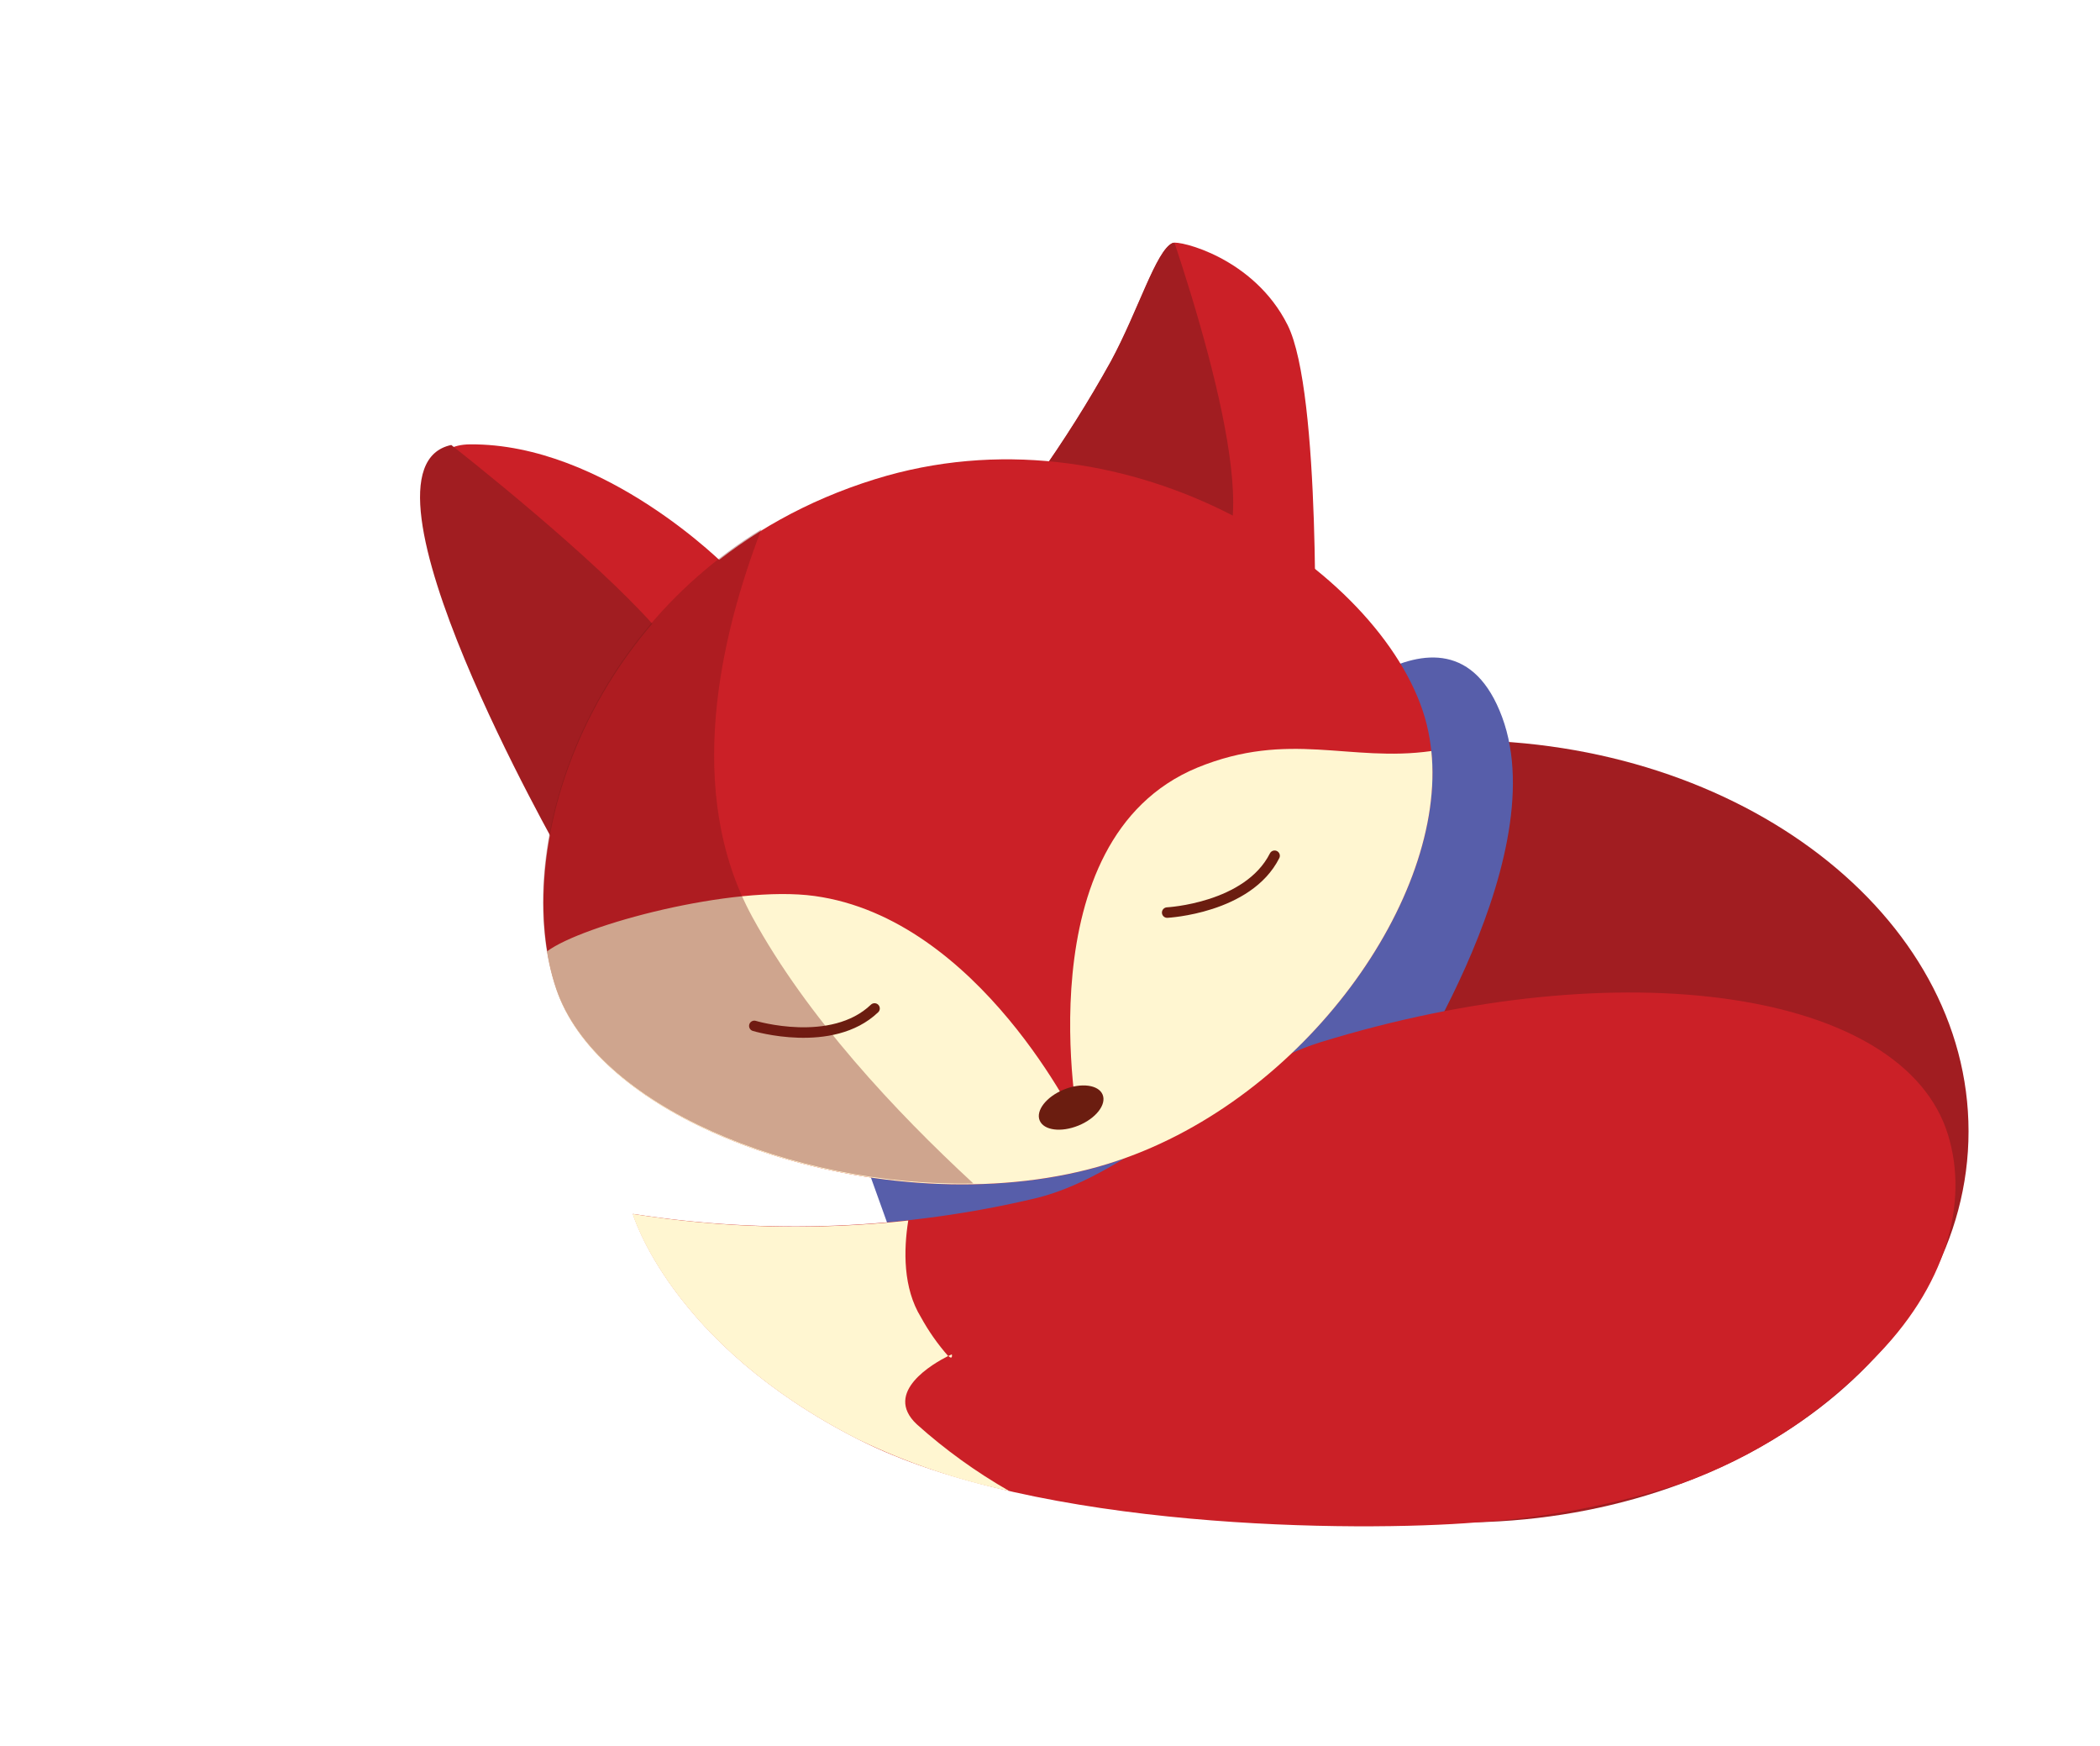
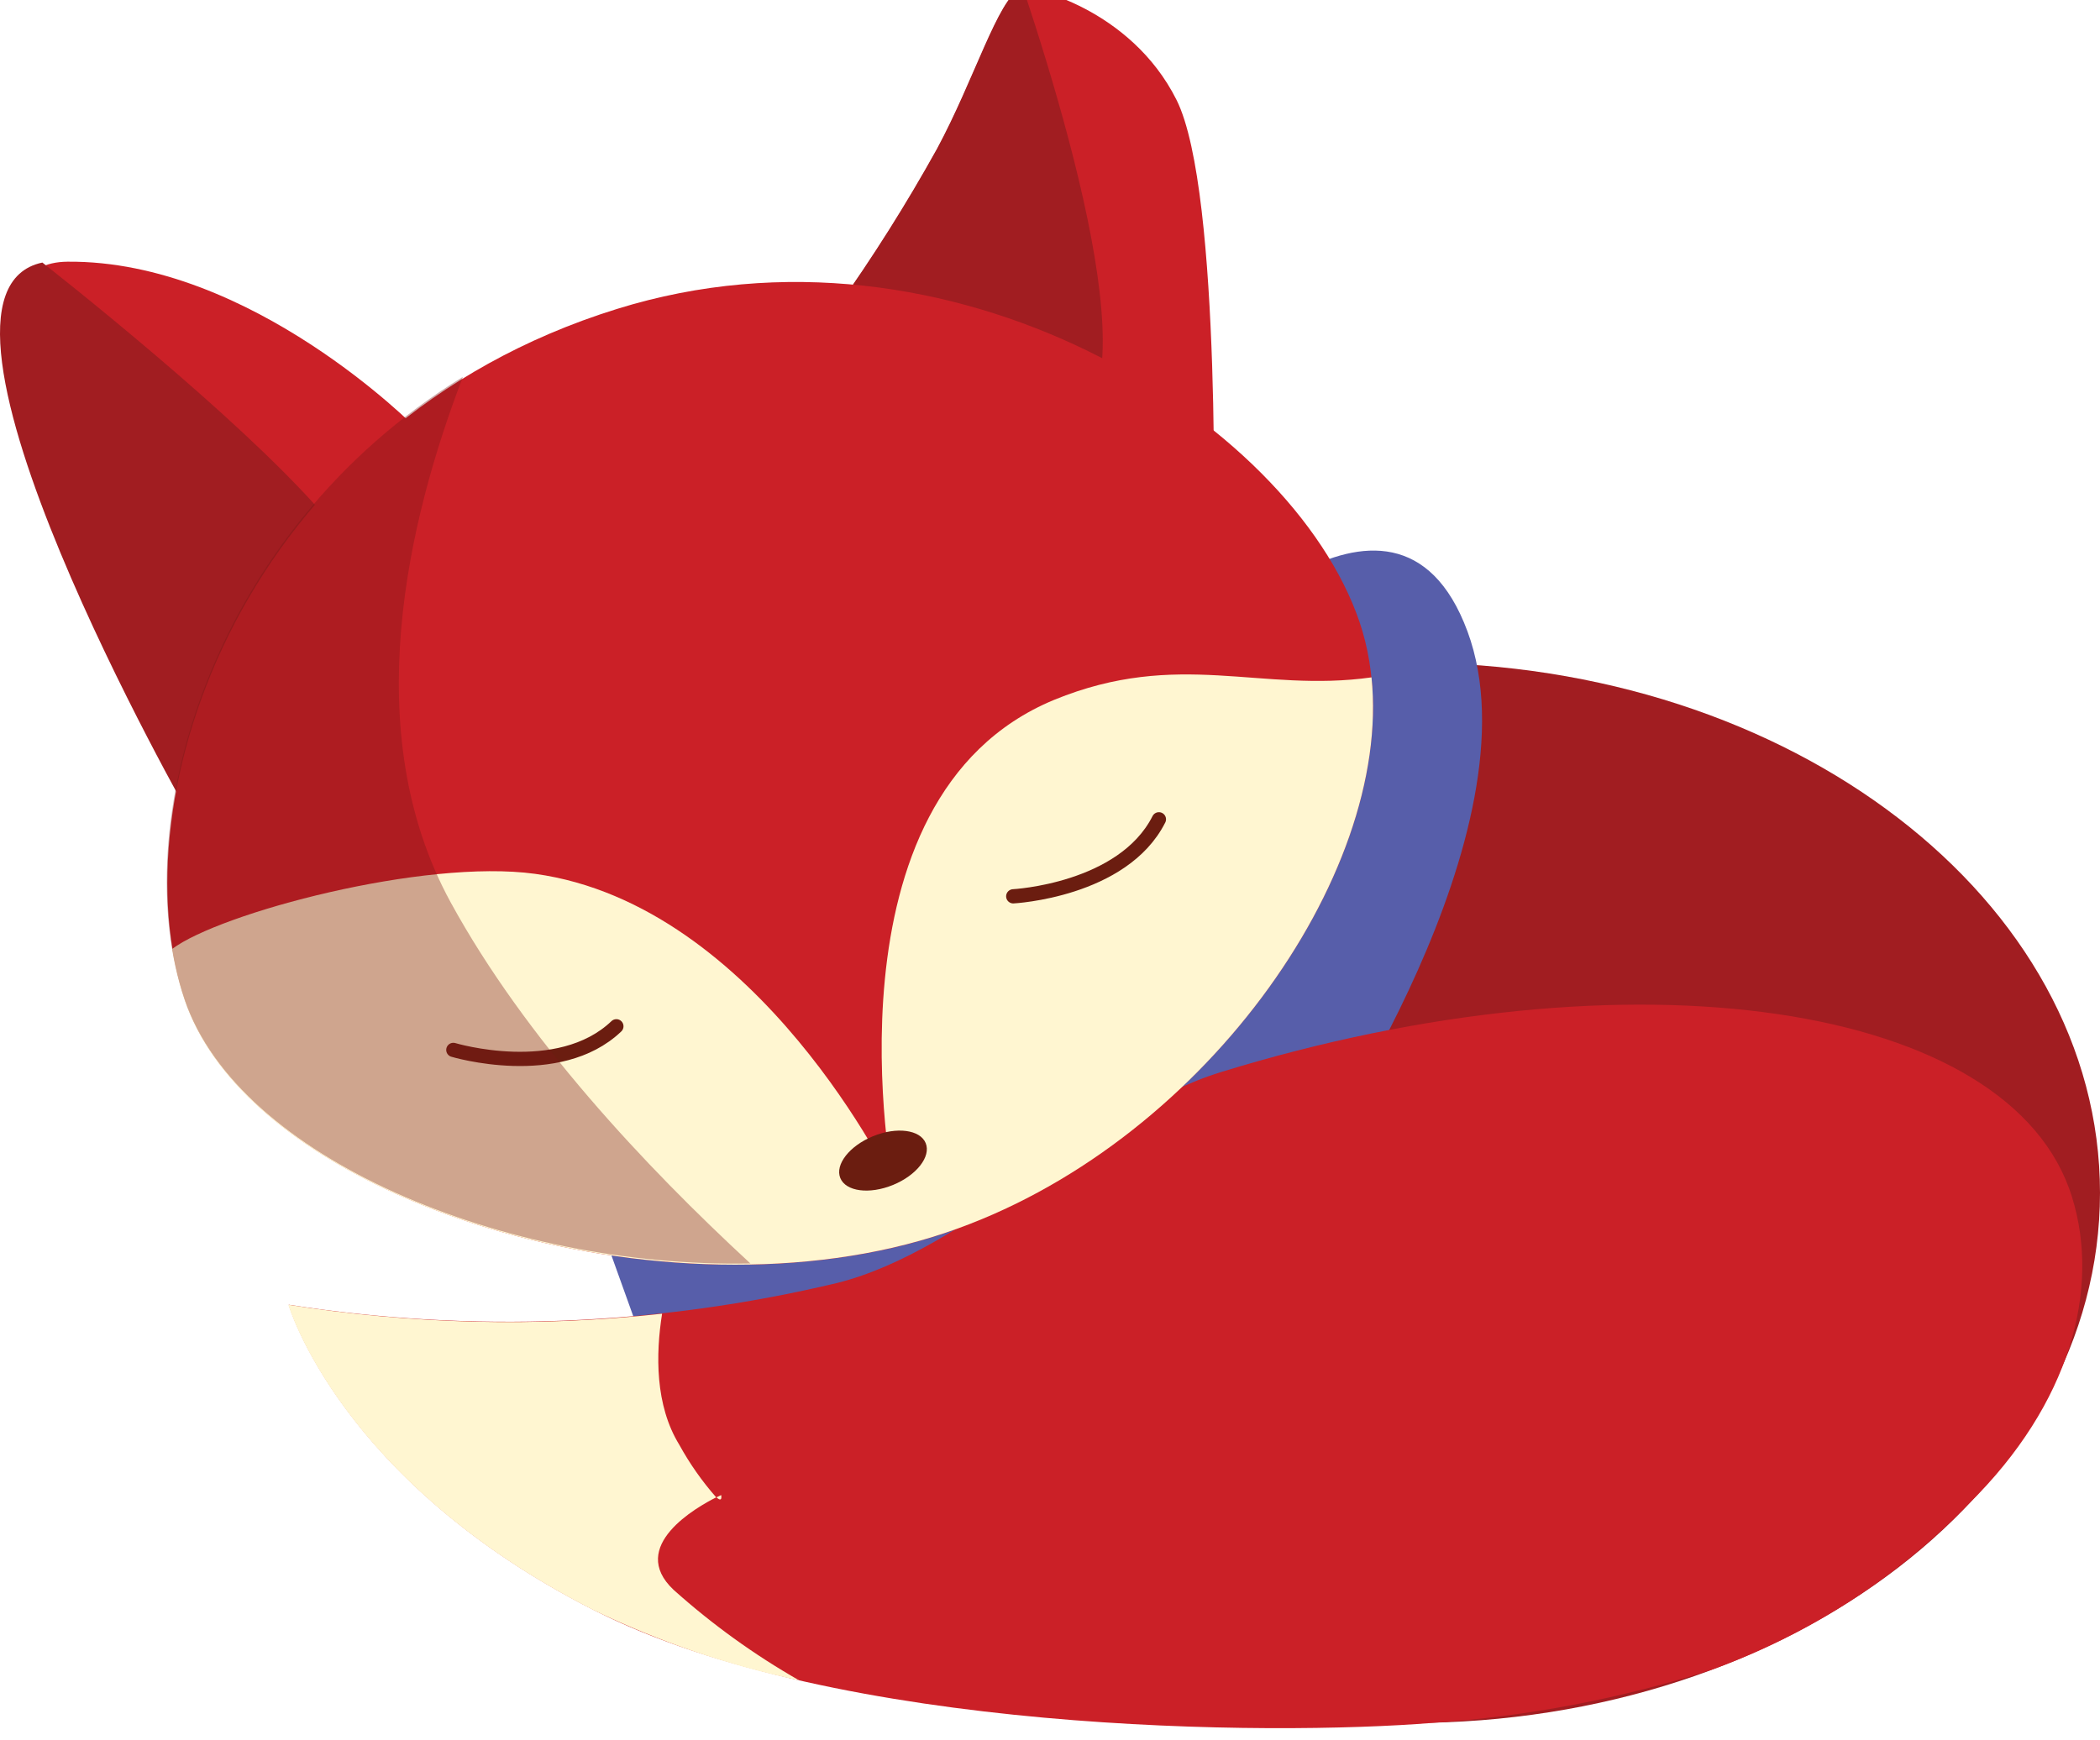
- <svg xmlns="http://www.w3.org/2000/svg" width="148px" height="123px" viewBox="-40 -20 200 160" version="1.1">
-   <defs />
-   <g id="Тест" stroke="none" stroke-width="1" fill="none" fill-rule="evenodd">
-     <g id="Group-10" transform="translate(0, -1)">
-       <path d="M29.25,31.92 C29.25,31.92 17.65,20.09 4.75,20.2 C-8.15,20.31 14.2,59.42 14.2,59.42 L29.25,31.92 Z" id="Shape" fill="#CB2027" fill-rule="nonzero" />
-       <ellipse id="Oval" fill="#A11D21" fill-rule="nonzero" cx="99.06" cy="85.61" rx="48.42" ry="37.24" />
-       <path d="M24.18,39.76 C19.97,34.04 8.46,24.59 2.98,20.26 C-7.61,22.49 13.46,59.37 13.46,59.37 L24.18,39.76 Z" id="Shape" fill="#A11D21" fill-rule="nonzero" />
-       <path d="M41.36,85.6 L47.72,103.31 L92.22,83.31 C92.22,83.31 108.22,60.11 103.06,46.17 C97.9,32.23 83.25,48.35 83.25,48.35 L41.36,85.6 Z" id="Shape" fill="#575EAA" fill-rule="nonzero" />
-       <path d="M58.78,23.46 C61.34,19.861 63.697,16.122 65.84,12.26 C68.46,7.4 70.13,1.73 71.69,1.02 C72.27,0.76 79.41,2.4 82.63,8.84 C85.85,15.28 85.21,41.23 85.21,41.23 L58.78,23.46 Z" id="Shape" fill="#CB2027" fill-rule="nonzero" />
-       <path d="M71.87,1.04 L71.65,1.04 C70.09,1.75 68.42,7.42 65.8,12.28 C63.657,16.142 61.3,19.881 58.74,23.48 L68.74,30.23 C69.74,30.57 70.82,30.96 71.96,31.39 C81.94,35.13 76.06,13.66 71.87,1.04 Z" id="Shape" fill="#A11D21" fill-rule="nonzero" />
-       <path d="M95.48,45.51 C100.31,59.73 85.93,81.77 66.48,88.4 C47.03,95.03 17.84,86.33 13.01,72.11 C8.18,57.89 17.08,31.67 43.33,23.52 C66.72,16.24 90.65,31.3 95.48,45.51 Z" id="Shape" fill="#CB2027" fill-rule="nonzero" />
-       <path d="M145.52,85.92 C147.52,92.38 145.4,100.42 138.27,107.45 C133.206,112.666 127.019,116.657 120.18,119.12 C113.843,121.139 107.286,122.388 100.65,122.84 C89.28,123.77 58.76,123.58 41.73,114.93 C23.85,105.84 20.28,93.47 20.28,93.47 C33.097,95.474 46.182,94.954 58.8,91.94 C68.06,89.61 76.64,79.94 85.74,77.13 C114.52,68.26 141.3,72.2 145.52,85.92 Z" id="Shape" fill="#CB2027" fill-rule="nonzero" />
-       <path d="M62.73,85.04 C62.73,85.04 53.33,65.36 37.57,63.2 C29.76,62.13 15.45,65.95 12.09,68.48 C12.285,69.713 12.583,70.927 12.98,72.11 C17.81,86.33 46.98,95.02 66.45,88.4 C84.24,82.4 97.77,63.4 96.32,49.4 C88.52,50.5 82.78,47.4 74.03,50.98 C57.41,57.86 62.73,85.04 62.73,85.04 Z" id="Shape" fill="#FFF6D1" fill-rule="nonzero" />
-       <ellipse id="Oval" fill="#6B1D10" fill-rule="nonzero" transform="translate(62.01376, 83.34472) rotate(-22.27) translate(-62.01376, -83.34472) " cx="62.014" cy="83.345" rx="3.24" ry="1.85" />
-       <path d="M71.16,64.78 C71.16,64.78 78.86,64.38 81.39,59.37" id="Shape" stroke="#6B1D10" stroke-linecap="round" />
-       <path d="M31.84,75.57 C31.84,75.57 39.23,77.79 43.29,73.91" id="Shape" stroke="#6B1D10" stroke-linecap="round" />
-       <path d="M50.65,106.84 L50.32,107 C50.77,107.41 50.65,106.84 50.65,106.84 Z" id="Shape" fill="#FFF6D1" fill-rule="nonzero" />
-       <path d="M47.3,113.49 C44.06,110.43 48.95,107.68 50.3,107 C49.304,105.869 48.436,104.631 47.71,103.31 C46,100.53 46.05,96.94 46.5,94.1 C37.761,95.056 28.933,94.845 20.25,93.47 C20.25,93.47 23.82,105.84 41.7,114.93 C46.295,117.147 51.139,118.802 56.13,119.86 C52.969,118.055 50.009,115.92 47.3,113.49 Z" id="Shape" fill="#FFF6D1" fill-rule="nonzero" />
-       <path d="M31.65,65.2 C25.1,53.2 28.65,38.36 32.51,28.29 C14.65,39.27 8.87,59.96 12.97,72.04 C16.75,83.16 35.42,90.91 52.7,90.57 C45.28,83.72 36.86,74.73 31.65,65.2 Z" id="Shape" fill="#791615" fill-rule="nonzero" opacity="0.36" />
+ <svg xmlns="http://www.w3.org/2000/svg" width="109.133" height="90.443" viewBox="-40 -20 147.477 117.65" version="1.1" id="svg88">
+   <defs id="defs56" />
+   <g id="Тест" style="fill:none;fill-rule:evenodd;stroke:none;stroke-width:1" transform="translate(-40.00332,-23.10229)">
+     <g id="Group-10" transform="translate(0,-1)">
+       <path d="m 29.25,31.92 c 0,0 -11.6,-11.83 -24.5,-11.72 -12.9,0.11 9.45,39.22 9.45,39.22 z" id="Shape" style="fill:#cb2027;fill-rule:nonzero" />
+       <ellipse id="Oval" cx="99.06" cy="85.61" rx="48.42" ry="37.24" style="fill:#a11d21;fill-rule:nonzero" />
+       <path d="M 24.18,39.76 C 19.97,34.04 8.46,24.59 2.98,20.26 -7.61,22.49 13.46,59.37 13.46,59.37 Z" id="path60" style="fill:#a11d21;fill-rule:nonzero" />
+       <path d="m 41.36,85.6 6.36,17.71 44.5,-20 c 0,0 16,-23.2 10.84,-37.14 -5.16,-13.94 -19.81,2.18 -19.81,2.18 z" id="path62" style="fill:#575eaa;fill-rule:nonzero" />
+       <path d="m 58.78,23.46 c 2.56,-3.599 4.917,-7.338 7.06,-11.2 2.62,-4.86 4.29,-10.53 5.85,-11.24 0.58,-0.26 7.72,1.38 10.94,7.82 3.22,6.44 2.58,32.39 2.58,32.39 z" id="path64" style="fill:#cb2027;fill-rule:nonzero" />
+       <path d="m 71.87,1.04 h -0.22 c -1.56,0.71 -3.23,6.38 -5.85,11.24 -2.143,3.862 -4.5,7.601 -7.06,11.2 l 10,6.75 c 1,0.34 2.08,0.73 3.22,1.16 9.98,3.74 4.1,-17.73 -0.09,-30.35 z" id="path66" style="fill:#a11d21;fill-rule:nonzero" />
+       <path d="m 95.48,45.51 c 4.83,14.22 -9.55,36.26 -29,42.89 C 47.03,95.03 17.84,86.33 13.01,72.11 8.18,57.89 17.08,31.67 43.33,23.52 66.72,16.24 90.65,31.3 95.48,45.51 Z" id="path68" style="fill:#cb2027;fill-rule:nonzero" />
+       <path d="m 145.52,85.92 c 2,6.46 -0.12,14.5 -7.25,21.53 -5.064,5.216 -11.251,9.207 -18.09,11.67 -6.337,2.019 -12.894,3.268 -19.53,3.72 -11.37,0.93 -41.89,0.74 -58.92,-7.91 -17.88,-9.09 -21.45,-21.46 -21.45,-21.46 12.817,2.004 25.902,1.484 38.52,-1.53 9.26,-2.33 17.84,-12 26.94,-14.81 28.78,-8.87 55.56,-4.93 59.78,8.79 z" id="path70" style="fill:#cb2027;fill-rule:nonzero" />
+       <path d="m 62.73,85.04 c 0,0 -9.4,-19.68 -25.16,-21.84 -7.81,-1.07 -22.12,2.75 -25.48,5.28 0.195,1.233 0.493,2.447 0.89,3.63 4.83,14.22 34,22.91 53.47,16.29 17.79,-6 31.32,-25 29.87,-39 -7.8,1.1 -13.54,-2 -22.29,1.58 -16.62,6.88 -11.3,34.06 -11.3,34.06 z" id="path72" style="fill:#fff6d1;fill-rule:nonzero" />
+       <ellipse id="ellipse74" transform="rotate(-22.27,62.01376,83.34472)" cx="62.014" cy="83.345" rx="3.24" ry="1.85" style="fill:#6b1d10;fill-rule:nonzero" />
+       <path d="m 71.16,64.78 c 0,0 7.7,-0.4 10.23,-5.41" id="path76" style="stroke:#6b1d10;stroke-linecap:round" />
+       <path d="m 31.84,75.57 c 0,0 7.39,2.22 11.45,-1.66" id="path78" style="stroke:#6b1d10;stroke-linecap:round" />
+       <path d="M 50.65,106.84 50.32,107 c 0.45,0.41 0.33,-0.16 0.33,-0.16 z" id="path80" style="fill:#fff6d1;fill-rule:nonzero" />
+       <path d="m 47.3,113.49 c -3.24,-3.06 1.65,-5.81 3,-6.49 -0.996,-1.131 -1.864,-2.369 -2.59,-3.69 -1.71,-2.78 -1.66,-6.37 -1.21,-9.21 -8.739,0.956 -17.567,0.745 -26.25,-0.63 0,0 3.57,12.37 21.45,21.46 4.595,2.217 9.439,3.872 14.43,4.93 -3.161,-1.805 -6.121,-3.94 -8.83,-6.37 z" id="path82" style="fill:#fff6d1;fill-rule:nonzero" />
+       <path d="M 31.65,65.2 C 25.1,53.2 28.65,38.36 32.51,28.29 14.65,39.27 8.87,59.96 12.97,72.04 16.75,83.16 35.42,90.91 52.7,90.57 45.28,83.72 36.86,74.73 31.65,65.2 Z" id="path84" style="opacity:0.36;fill:#791615;fill-rule:nonzero" />
    </g>
  </g>
</svg>
